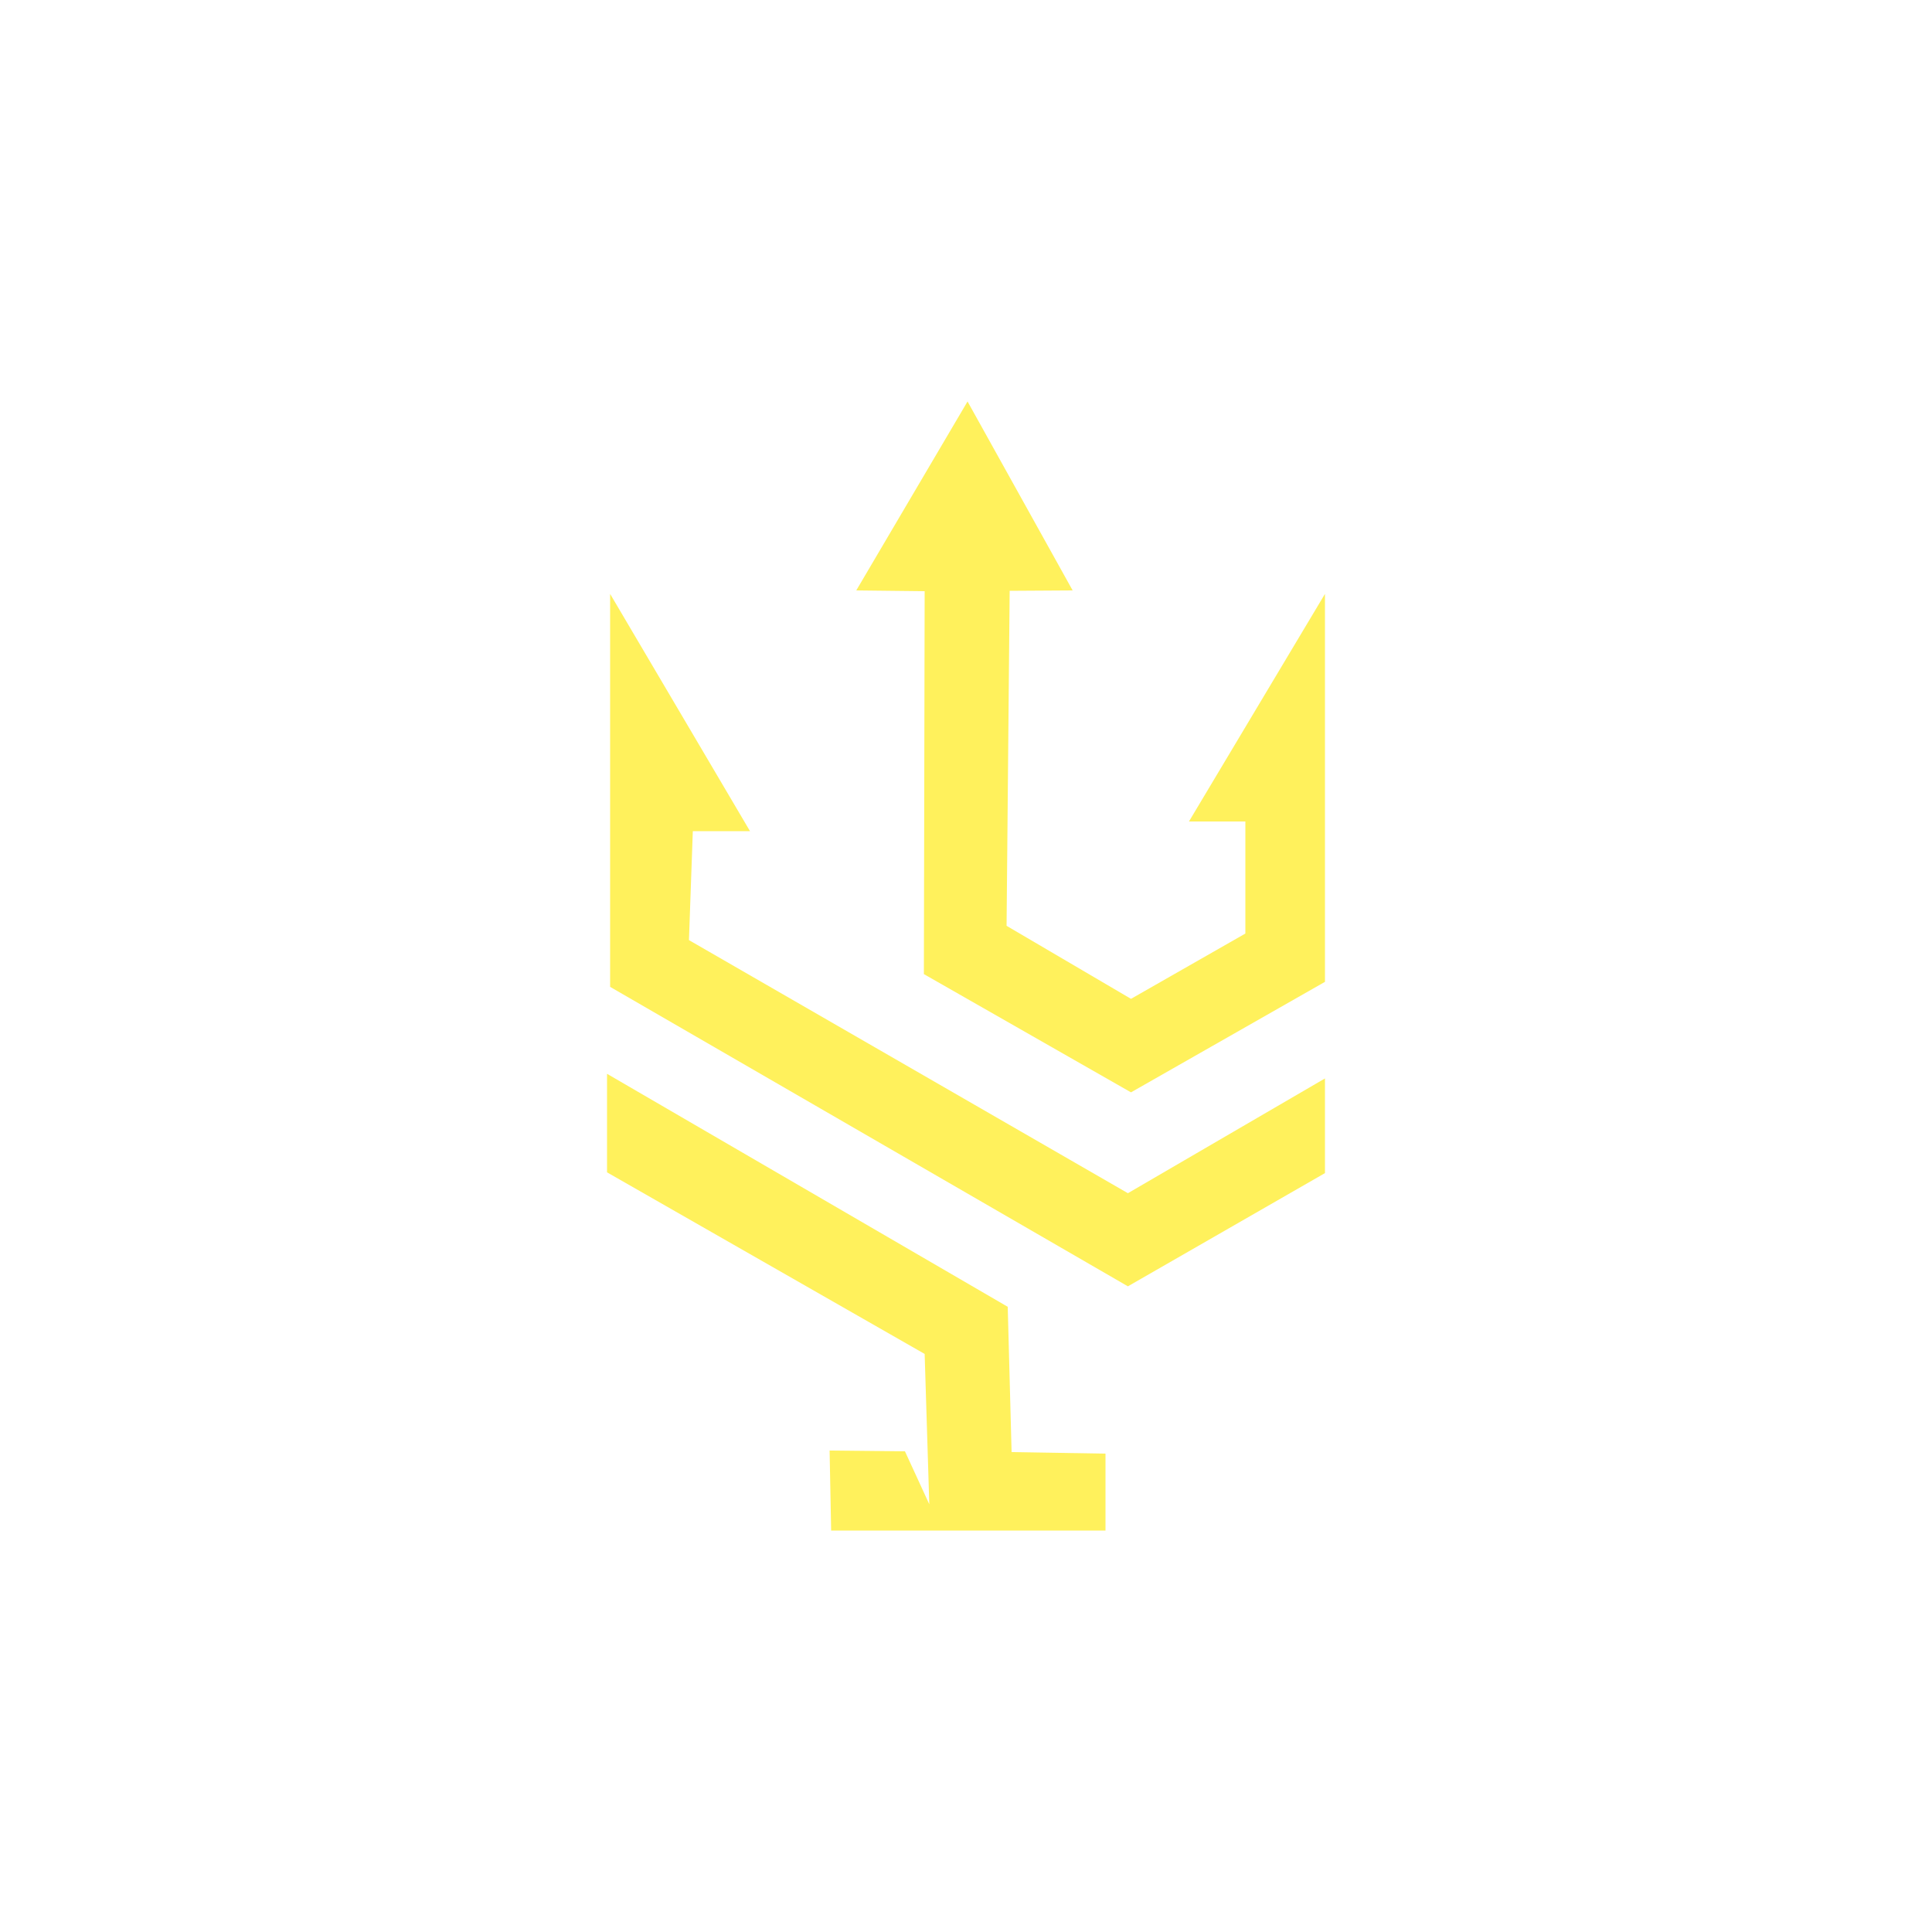
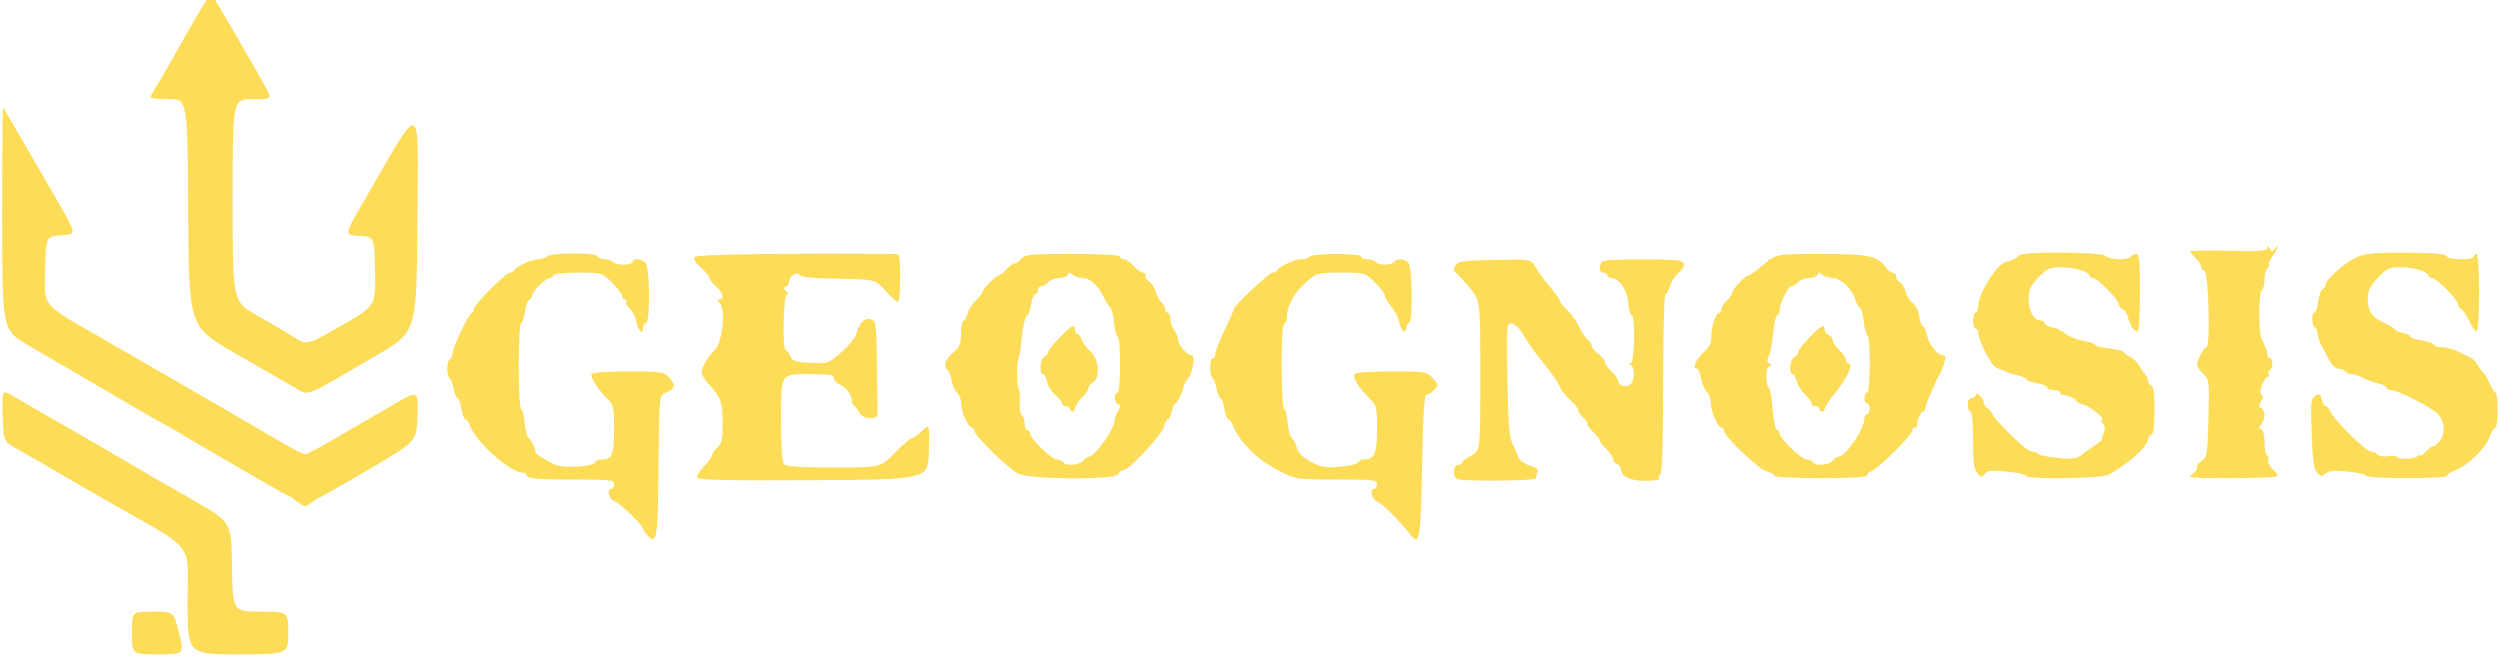
- <svg xmlns="http://www.w3.org/2000/svg" version="1.1" id="Vrstva_2_00000150809641478881332780000003601397164009466516_" x="0px" y="0px" viewBox="0 0 500 500" style="enable-background:new 0 0 500 500;" xml:space="preserve">
-   <style type="text/css">
- 	.st0{fill:#FFF15C;}
- </style>
-   <g>
-     <polygon class="st0" points="157.1,277.9 157.1,303.4 239.3,350.4 240.5,389.3 234.2,375.6 214.7,375.4 215.1,396.1 286.1,396.1    286.1,376.2 261.8,375.8 260.8,338.2  " />
-     <polygon class="st0" points="157.9,153.7 194.1,215.1 179.3,215.1 178.3,243.3 291.9,308.8 342.9,279.1 342.9,303.6 291.9,332.9    157.9,255.4  " />
-     <polygon class="st0" points="221.6,152.8 250.4,103.9 277.6,152.8 261.3,152.9 260.5,239.6 292.7,258.5 322.3,241.6 322.3,212.6    307.7,212.6 342.9,153.7 342.9,254.1 292.7,282.7 239.1,252.1 239.3,153  " />
+ <svg xmlns="http://www.w3.org/2000/svg" width="341.933mm" height="89.694mm" viewBox="0 0 341.933 89.694" version="1.1" id="svg1" xml:space="preserve">
+   <defs id="defs1" />
+   <g id="layer1" transform="translate(34.56597,-92.11814)">
+     <g id="g7" transform="matrix(1.51597,0,0,1.51597,26.96019,-77.90096)" />
+     <g id="g15" transform="translate(-9.221216,-3.073743)">
+       <path style="fill:#fddc58;stroke-width:1.005" d="m -7.298,181.764 c 0,-2.92 0,-2.92 2.854,-2.92 2.854,0 2.854,0 3.582,2.92 0.728,2.92 0.728,2.92 -2.854,2.92 -3.582,0 -3.582,0 -3.582,-2.92 z m 7.609,-4.363 c 0,-8.314 1.288,-6.684 -10.689,-13.523 -1.993,-1.138 -4.194,-2.405 -4.891,-2.815 -2.536,-1.492 -6.019,-3.506 -7.79,-4.504 -1.812,-1.022 -1.812,-1.022 -1.916,-4.559 -0.104,-3.538 -0.104,-3.538 1.449,-2.624 0.854,0.503 2.124,1.241 2.822,1.642 0.697,0.4 3.551,2.037 6.341,3.637 2.79,1.6 6.295,3.643 7.79,4.539 1.495,0.896 2.962,1.748 3.261,1.893 0.299,0.145 2.582,1.452 5.073,2.905 4.529,2.642 4.529,2.642 4.628,8.747 0.099,6.105 0.099,6.105 3.895,6.105 3.796,0 3.796,0 3.796,2.92 0,2.92 0,2.92 -6.884,2.92 -6.884,0 -6.884,0 -6.884,-7.283 z m 62.906,-8.97 c -0.322,-0.324 -0.586,-0.721 -0.586,-0.881 0,-0.479 -3.274,-3.627 -4.02,-3.866 -0.704,-0.225 -0.987,-1.632 -0.328,-1.632 0.199,0 0.362,-0.287 0.362,-0.639 -1.39e-4,-0.582 -0.521,-0.639 -5.858,-0.639 -4.364,0 -5.896,-0.116 -6.008,-0.456 -0.083,-0.251 -0.316,-0.456 -0.519,-0.456 -1.858,0 -6.62,-4.279 -7.414,-6.662 -0.117,-0.351 -0.355,-0.639 -0.529,-0.639 -0.174,0 -0.42,-0.657 -0.548,-1.46 -0.127,-0.803 -0.367,-1.46 -0.531,-1.46 -0.165,0 -0.407,-0.577 -0.538,-1.282 -0.131,-0.705 -0.383,-1.372 -0.56,-1.482 -0.439,-0.274 -0.407,-2.251 0.041,-2.53 0.199,-0.124 0.362,-0.49 0.362,-0.814 0,-0.712 2.185,-5.342 2.602,-5.513 0.163,-0.067 0.296,-0.318 0.296,-0.558 0,-0.554 4.409,-4.978 4.962,-4.978 0.227,0 0.467,-0.123 0.534,-0.274 0.229,-0.519 2.408,-1.551 3.275,-1.551 0.477,0 1.044,-0.177 1.258,-0.393 0.528,-0.532 6.752,-0.542 6.928,-0.01 0.073,0.222 0.518,0.403 0.988,0.403 0.47,0 0.955,0.164 1.078,0.365 0.123,0.201 0.785,0.365 1.471,0.365 0.686,0 1.247,-0.164 1.247,-0.365 0,-0.551 1.301,-0.438 1.79,0.156 0.565,0.686 0.617,7.979 0.058,8.167 -0.219,0.073 -0.398,0.366 -0.398,0.651 0,1.038 -0.698,0.482 -0.925,-0.737 -0.128,-0.69 -0.54,-1.533 -0.914,-1.874 -0.374,-0.341 -0.593,-0.762 -0.486,-0.936 0.107,-0.174 0.021,-0.316 -0.19,-0.316 -0.211,0 -0.384,-0.213 -0.384,-0.473 0,-0.26 -0.618,-1.082 -1.374,-1.825 -1.374,-1.352 -1.374,-1.352 -4.71,-1.352 -1.983,0 -3.336,0.148 -3.336,0.365 0,0.201 -0.195,0.365 -0.433,0.365 -0.579,0 -2.466,1.844 -2.466,2.411 0,0.247 -0.174,0.507 -0.386,0.578 -0.212,0.071 -0.478,0.824 -0.591,1.673 -0.113,0.849 -0.347,1.544 -0.52,1.544 -0.173,0 -0.315,2.628 -0.315,5.84 0,3.212 0.142,5.84 0.316,5.84 0.174,0 0.396,0.839 0.494,1.864 0.098,1.025 0.334,1.97 0.525,2.099 0.338,0.228 0.925,1.405 0.988,1.981 0.032,0.296 1.174,1.019 2.749,1.741 1.074,0.492 5.175,0.22 5.366,-0.357 0.071,-0.216 0.491,-0.392 0.933,-0.392 1.398,0 1.673,-0.679 1.673,-4.138 0,-2.905 -0.089,-3.348 -0.815,-4.051 -1.304,-1.262 -2.498,-3.112 -2.26,-3.5 0.125,-0.204 2.282,-0.357 5.026,-0.357 4.62,0 4.839,0.035 5.633,0.886 0.912,0.978 0.76,1.545 -0.548,2.046 -0.865,0.331 -0.865,0.331 -0.961,10.077 -0.099,10.021 -0.213,10.732 -1.504,9.431 z m 104.431,-0.005 c -1.827,-2.266 -3.868,-4.317 -4.561,-4.582 -0.806,-0.309 -1.181,-1.791 -0.454,-1.791 0.199,0 0.362,-0.287 0.362,-0.639 0,-0.58 -0.505,-0.639 -5.525,-0.639 -5.405,0 -5.573,-0.024 -7.699,-1.089 -3.142,-1.574 -5.683,-4.088 -6.555,-6.485 -0.128,-0.351 -0.375,-0.639 -0.548,-0.639 -0.174,0 -0.42,-0.657 -0.548,-1.46 -0.127,-0.803 -0.367,-1.46 -0.531,-1.46 -0.165,0 -0.407,-0.577 -0.538,-1.282 -0.131,-0.705 -0.383,-1.372 -0.56,-1.482 -0.443,-0.276 -0.407,-2.712 0.041,-2.712 0.199,0 0.362,-0.27 0.362,-0.6 0,-0.33 0.576,-1.806 1.279,-3.28 0.704,-1.474 1.274,-2.765 1.267,-2.869 -0.026,-0.395 4.81,-4.932 5.258,-4.932 0.258,0 0.524,-0.123 0.59,-0.274 0.235,-0.532 2.419,-1.551 3.326,-1.551 0.505,0 1.02,-0.164 1.143,-0.365 0.124,-0.202 1.755,-0.365 3.645,-0.365 2.039,0 3.421,0.147 3.421,0.365 0,0.201 0.398,0.365 0.884,0.365 0.486,0 0.985,0.164 1.108,0.365 0.123,0.201 0.694,0.365 1.268,0.365 0.574,0 1.145,-0.164 1.268,-0.365 0.318,-0.518 1.47,-0.452 1.933,0.11 0.541,0.657 0.634,8.032 0.104,8.211 -0.223,0.075 -0.406,0.369 -0.406,0.653 0,0.992 -0.669,0.508 -0.924,-0.669 -0.141,-0.652 -0.643,-1.651 -1.116,-2.218 -0.472,-0.568 -0.859,-1.232 -0.859,-1.477 0,-0.245 -0.618,-1.054 -1.374,-1.797 -1.374,-1.352 -1.374,-1.352 -4.645,-1.352 -3.209,0 -3.299,0.024 -4.739,1.266 -1.606,1.385 -2.648,3.243 -2.648,4.721 0,0.522 -0.163,0.949 -0.362,0.949 -0.226,0 -0.362,2.19 -0.362,5.84 0,3.212 0.142,5.84 0.316,5.84 0.174,0 0.396,0.839 0.494,1.864 0.098,1.025 0.341,1.97 0.541,2.099 0.2,0.129 0.488,0.638 0.641,1.13 0.339,1.094 0.715,1.464 2.396,2.355 1.049,0.556 1.765,0.652 3.614,0.483 1.269,-0.116 2.365,-0.387 2.436,-0.603 0.071,-0.216 0.454,-0.392 0.85,-0.392 1.399,0 1.756,-0.853 1.756,-4.196 0,-3.076 -0.029,-3.182 -1.178,-4.317 -1.409,-1.392 -2.188,-2.702 -1.893,-3.183 0.12,-0.195 2.344,-0.35 5.022,-0.35 4.653,0 4.834,0.029 5.654,0.909 0.817,0.876 0.824,0.935 0.201,1.628 -0.355,0.396 -0.831,0.685 -1.056,0.643 -0.293,-0.055 -0.461,2.725 -0.591,9.749 -0.184,9.974 -0.339,10.954 -1.507,9.506 z M 15.423,163.872 c -0.503,-0.399 -0.982,-0.725 -1.064,-0.725 -0.082,0 -2.176,-1.173 -4.653,-2.606 -2.477,-1.433 -4.993,-2.888 -5.591,-3.233 -0.598,-0.345 -2.364,-1.389 -3.925,-2.322 -1.561,-0.932 -2.888,-1.695 -2.949,-1.695 -0.096,0 -4.91,-2.796 -18.754,-10.896 -3.526,-2.063 -3.526,-2.063 -3.533,-17.364 -0.004,-8.415 0.051,-15.232 0.121,-15.149 0.07,0.084 1.315,2.205 2.766,4.715 1.451,2.51 2.923,5.056 3.272,5.658 4.307,7.444 4.167,6.918 1.893,7.118 -2.08,0.183 -2.08,0.183 -2.181,4.818 -0.11,5.054 -0.587,4.491 7.891,9.335 3.242,1.853 18.683,10.788 21.921,12.685 4.544,2.663 5.346,3.09 5.797,3.089 0.199,-2.6e-4 1.667,-0.758 3.261,-1.684 1.594,-0.926 3.551,-2.057 4.348,-2.515 0.797,-0.457 2.882,-1.666 4.633,-2.685 3.183,-1.854 3.183,-1.854 3.08,1.645 -0.104,3.499 -0.104,3.499 -6.581,7.291 -3.562,2.086 -6.554,3.792 -6.647,3.792 -0.094,0 -0.625,0.326 -1.18,0.725 -1.008,0.723 -1.012,0.723 -1.925,0 z m 54.619,-3.308 c -0.135,-0.22 0.262,-0.928 0.882,-1.573 0.62,-0.645 1.128,-1.344 1.128,-1.554 0,-0.21 0.326,-0.68 0.725,-1.043 0.6,-0.547 0.725,-1.124 0.725,-3.347 0,-2.822 -0.268,-3.568 -1.902,-5.297 -0.548,-0.58 -0.996,-1.355 -0.996,-1.723 0,-0.552 1.012,-2.215 1.799,-2.957 1.087,-1.024 1.555,-5.601 0.665,-6.497 -0.338,-0.341 -0.338,-0.438 0,-0.438 0.731,0 0.485,-0.919 -0.471,-1.757 -0.498,-0.436 -0.906,-0.961 -0.906,-1.166 0,-0.205 -0.53,-0.852 -1.178,-1.438 -0.843,-0.763 -1.067,-1.179 -0.788,-1.464 0.321,-0.329 12.662,-0.502 27.419,-0.386 0.557,0.004 0.634,0.407 0.634,3.29 0,1.807 -0.144,3.285 -0.32,3.285 -0.176,0 -0.946,-0.698 -1.711,-1.551 -1.391,-1.551 -1.391,-1.551 -6.446,-1.633 -3.494,-0.056 -5.139,-0.218 -5.327,-0.524 -0.328,-0.535 -1.414,0.221 -1.414,0.985 0,0.26 -0.204,0.556 -0.453,0.658 -0.352,0.144 -0.344,0.262 0.039,0.532 0.344,0.243 0.371,0.422 0.091,0.597 -0.455,0.283 -0.575,7.507 -0.125,7.507 0.152,0 0.437,0.37 0.634,0.821 0.312,0.715 0.669,0.835 2.772,0.929 2.381,0.106 2.439,0.086 4.224,-1.46 0.995,-0.862 1.914,-1.978 2.041,-2.48 0.385,-1.515 1.142,-2.285 1.983,-2.016 0.712,0.228 0.755,0.528 0.822,5.691 0.039,2.998 0.08,5.985 0.091,6.637 0.018,1.07 -0.083,1.186 -1.027,1.186 -0.672,0 -1.192,-0.262 -1.449,-0.73 -0.221,-0.402 -0.538,-0.831 -0.705,-0.953 -0.166,-0.123 -0.31,-0.369 -0.318,-0.548 -0.049,-1.045 -0.795,-2.039 -1.825,-2.432 -0.349,-0.133 -0.634,-0.493 -0.634,-0.801 0,-0.465 -0.611,-0.559 -3.623,-0.559 -3.623,0 -3.623,0 -3.623,5.95 0,4.141 0.132,6.083 0.435,6.388 0.305,0.307 2.334,0.438 6.806,0.438 6.371,0 6.371,0 8.339,-2.008 1.082,-1.104 2.128,-2.008 2.323,-2.008 0.195,0 0.818,-0.447 1.385,-0.994 1.03,-0.994 1.03,-0.994 0.926,2.829 -0.104,3.823 -0.104,3.823 -15.751,3.918 -11.057,0.067 -15.719,-0.022 -15.893,-0.305 z m 103.914,0.151 c -0.654,-0.266 -0.576,-1.948 0.091,-1.948 0.299,0 0.543,-0.127 0.543,-0.282 0,-0.155 0.571,-0.592 1.268,-0.97 1.268,-0.688 1.268,-0.688 1.268,-10.982 0,-10.294 0,-10.294 -1.535,-12.08 -0.844,-0.982 -1.7,-1.904 -1.902,-2.049 -0.246,-0.176 -0.235,-0.478 0.034,-0.913 0.347,-0.562 1.065,-0.663 5.329,-0.751 4.928,-0.101 4.928,-0.101 5.574,0.913 0.864,1.356 0.994,1.532 2.27,3.07 0.605,0.729 1.1,1.45 1.1,1.601 0,0.151 0.367,0.633 0.815,1.07 0.902,0.88 1.555,1.823 2.046,2.954 0.178,0.41 0.585,0.964 0.905,1.231 0.32,0.267 0.581,0.673 0.581,0.902 0,0.229 0.408,0.725 0.906,1.102 0.498,0.377 0.906,0.88 0.906,1.118 0,0.238 0.408,0.819 0.906,1.29 0.498,0.472 0.906,1.057 0.906,1.302 0,0.65 1.098,0.968 1.676,0.485 0.622,-0.52 0.654,-2.393 0.045,-2.64 -0.362,-0.147 -0.362,-0.19 0,-0.213 0.53,-0.034 0.666,-6.599 0.137,-6.599 -0.174,0 -0.394,-0.816 -0.489,-1.814 -0.172,-1.801 -1.218,-3.254 -2.365,-3.285 -0.249,-0.007 -0.453,-0.176 -0.453,-0.377 0,-0.201 -0.245,-0.365 -0.543,-0.365 -0.724,0 -0.699,-1.322 0.03,-1.604 0.746,-0.289 9.702,-0.289 10.448,0 0.799,0.309 0.717,0.774 -0.308,1.731 -0.484,0.452 -0.991,1.266 -1.126,1.808 -0.135,0.542 -0.391,0.985 -0.569,0.985 -0.183,0 -0.323,5.302 -0.323,12.207 0,7.875 -0.131,12.288 -0.368,12.436 -0.203,0.126 -0.274,0.382 -0.16,0.569 0.12,0.195 -0.703,0.34 -1.931,0.34 -2.109,0 -3.338,-0.635 -3.338,-1.724 0,-0.214 -0.245,-0.483 -0.543,-0.599 -0.299,-0.116 -0.543,-0.433 -0.543,-0.705 0,-0.272 -0.408,-0.881 -0.906,-1.353 -0.498,-0.472 -0.906,-1.001 -0.906,-1.176 0,-0.175 -0.405,-0.697 -0.9,-1.159 -0.495,-0.462 -0.82,-0.921 -0.722,-1.019 0.098,-0.098 -0.15,-0.477 -0.549,-0.842 -0.4,-0.364 -0.727,-0.847 -0.727,-1.072 0,-0.225 -0.457,-0.816 -1.016,-1.312 -0.559,-0.496 -1.136,-1.149 -1.282,-1.45 -0.592,-1.216 -1.211,-2.138 -2.593,-3.857 -1.403,-1.746 -1.661,-2.112 -3,-4.262 -0.343,-0.551 -0.925,-1.003 -1.294,-1.004 -0.636,-0.002 -0.662,0.396 -0.52,7.754 0.123,6.388 0.257,7.95 0.758,8.852 0.335,0.602 0.61,1.23 0.611,1.395 0.004,0.534 0.978,1.301 1.973,1.552 0.653,0.165 0.905,0.42 0.768,0.778 -0.112,0.293 -0.203,0.683 -0.203,0.868 0,0.344 -9.951,0.43 -10.779,0.093 z m -60.056,-0.752 c -1.351,-0.685 -5.978,-5.206 -5.978,-5.84 0,-0.256 -0.151,-0.466 -0.336,-0.466 -0.506,0 -1.476,-2.167 -1.476,-3.297 0,-0.547 -0.24,-1.195 -0.534,-1.441 -0.294,-0.246 -0.638,-1.007 -0.766,-1.691 -0.128,-0.685 -0.376,-1.335 -0.553,-1.445 -0.642,-0.4 -0.297,-1.489 0.75,-2.364 0.906,-0.757 1.074,-1.163 1.087,-2.629 0.008,-0.954 0.161,-1.734 0.338,-1.734 0.178,0 0.434,-0.443 0.569,-0.985 0.135,-0.542 0.642,-1.355 1.126,-1.808 0.484,-0.452 0.881,-0.944 0.881,-1.094 0,-0.385 1.884,-2.319 2.259,-2.319 0.172,0 0.687,-0.408 1.146,-0.907 0.459,-0.499 0.914,-0.826 1.012,-0.728 0.098,0.098 0.473,-0.151 0.835,-0.553 0.612,-0.681 1.111,-0.732 7.124,-0.732 4.069,0 6.466,0.135 6.466,0.365 0,0.201 0.246,0.365 0.546,0.365 0.3,0 0.9,0.411 1.333,0.913 0.433,0.502 1.012,0.913 1.287,0.913 0.275,0 0.406,0.153 0.291,0.34 -0.115,0.187 0.109,0.564 0.497,0.838 0.388,0.274 0.814,0.935 0.947,1.47 0.133,0.535 0.471,1.164 0.75,1.397 0.279,0.234 0.508,0.651 0.508,0.928 0,0.277 0.163,0.503 0.362,0.503 0.199,0 0.362,0.379 0.362,0.843 0,0.464 0.239,1.162 0.532,1.551 0.293,0.39 0.537,0.996 0.543,1.347 0.013,0.714 1.242,2.099 1.863,2.099 0.54,0 0.068,2.547 -0.614,3.314 -0.282,0.317 -0.513,0.736 -0.513,0.931 0,0.548 -0.876,2.319 -1.149,2.323 -0.134,0.002 -0.35,0.496 -0.482,1.098 -0.131,0.602 -0.371,1.095 -0.533,1.095 -0.162,0 -0.404,0.452 -0.537,1.004 -0.266,1.1 -4.782,5.932 -5.544,5.932 -0.261,0 -0.568,0.246 -0.683,0.548 -0.304,0.799 -12.121,0.729 -13.718,-0.082 z m 8.877,-1.744 c 0.248,-0.301 0.582,-0.548 0.741,-0.548 0.893,0 3.607,-3.822 3.607,-5.079 0,-0.223 0.204,-0.754 0.453,-1.179 0.362,-0.618 0.362,-0.806 0,-0.938 -0.536,-0.196 -0.616,-1.565 -0.091,-1.565 0.219,0 0.362,-1.521 0.362,-3.833 0,-2.108 -0.142,-3.833 -0.316,-3.833 -0.174,0 -0.396,-0.839 -0.494,-1.864 -0.098,-1.025 -0.323,-1.97 -0.5,-2.099 -0.177,-0.129 -0.564,-0.728 -0.86,-1.33 -0.846,-1.723 -1.917,-2.725 -2.921,-2.731 -0.508,-0.003 -1.14,-0.212 -1.404,-0.463 -0.384,-0.365 -0.513,-0.365 -0.646,0 -0.091,0.251 -0.622,0.456 -1.178,0.456 -0.557,0 -1.215,0.246 -1.463,0.548 -0.248,0.301 -0.676,0.548 -0.95,0.548 -0.275,0 -0.499,0.246 -0.499,0.548 0,0.301 -0.161,0.548 -0.358,0.548 -0.197,0 -0.462,0.657 -0.59,1.46 -0.127,0.803 -0.356,1.46 -0.508,1.46 -0.294,0 -0.699,1.884 -0.873,4.058 -0.058,0.726 -0.184,1.465 -0.281,1.643 -0.296,0.543 -0.34,3.777 -0.057,4.239 0.147,0.239 0.224,1.122 0.173,1.963 -0.051,0.841 0.081,1.638 0.294,1.77 0.213,0.133 0.387,0.642 0.387,1.132 0,0.49 0.163,0.891 0.362,0.891 0.199,0 0.362,0.199 0.362,0.442 0,0.685 2.972,3.573 3.677,3.573 0.345,0 0.729,0.164 0.852,0.365 0.343,0.559 2.21,0.434 2.717,-0.183 z m -1.812,-7.118 c 0,-0.201 -0.245,-0.365 -0.543,-0.365 -0.299,0 -0.543,-0.182 -0.543,-0.404 0,-0.222 -0.395,-0.717 -0.878,-1.1 -0.483,-0.383 -0.985,-1.187 -1.116,-1.786 -0.131,-0.6 -0.388,-1.091 -0.571,-1.091 -0.567,0 -0.377,-2.196 0.21,-2.423 0.299,-0.116 0.543,-0.405 0.543,-0.643 0,-0.458 2.926,-3.505 3.365,-3.505 0.142,0 0.258,0.246 0.258,0.548 0,0.301 0.152,0.548 0.338,0.548 0.186,0 0.449,0.352 0.585,0.783 0.136,0.431 0.673,1.153 1.194,1.604 1.166,1.01 1.366,3.643 0.321,4.232 -0.344,0.194 -0.626,0.562 -0.626,0.819 0,0.256 -0.408,0.852 -0.906,1.323 -0.498,0.472 -0.906,1.075 -0.906,1.341 0,0.266 -0.163,0.484 -0.362,0.484 -0.199,0 -0.362,-0.164 -0.362,-0.365 z m 96.379,9.165 c 0,-0.179 -0.448,-0.436 -0.996,-0.57 -1.083,-0.266 -5.888,-4.815 -5.888,-5.574 0,-0.256 -0.151,-0.466 -0.336,-0.466 -0.51,0 -1.476,-2.17 -1.476,-3.315 0,-0.557 -0.255,-1.269 -0.566,-1.583 -0.311,-0.313 -0.659,-1.146 -0.772,-1.851 -0.114,-0.705 -0.348,-1.281 -0.521,-1.281 -0.7,0 -0.246,-1.199 0.828,-2.188 0.87,-0.8 1.133,-1.34 1.103,-2.261 -0.041,-1.261 0.63,-3.217 1.103,-3.217 0.151,0 0.274,-0.221 0.274,-0.491 0,-0.27 0.326,-0.788 0.725,-1.152 0.399,-0.363 0.725,-0.832 0.725,-1.04 0,-0.47 1.829,-2.427 2.267,-2.427 0.176,0 1.094,-0.657 2.039,-1.46 1.719,-1.46 1.719,-1.46 7.89,-1.46 6.525,0 7.69,0.239 8.808,1.808 0.293,0.411 0.741,0.748 0.996,0.748 0.255,0 0.464,0.252 0.464,0.559 0,0.307 0.235,0.65 0.521,0.761 0.287,0.111 0.627,0.688 0.757,1.284 0.13,0.595 0.551,1.279 0.937,1.521 0.399,0.25 0.795,1.029 0.92,1.808 0.12,0.753 0.348,1.369 0.506,1.369 0.158,0 0.399,0.534 0.536,1.186 0.269,1.281 1.47,2.829 2.195,2.829 0.247,0 0.406,0.205 0.354,0.456 -0.154,0.743 -0.594,1.877 -0.957,2.464 -0.186,0.301 -0.436,0.794 -0.556,1.095 -0.12,0.301 -0.445,1.065 -0.722,1.698 -0.278,0.633 -0.505,1.331 -0.505,1.551 0,0.221 -0.144,0.401 -0.32,0.401 -0.311,0 -0.885,1.365 -0.806,1.916 0.021,0.151 -0.124,0.274 -0.323,0.274 -0.199,0 -0.362,0.21 -0.362,0.466 0,0.57 -4.643,5.187 -5.525,5.495 -0.349,0.122 -0.634,0.391 -0.634,0.598 0,0.244 -2.226,0.376 -6.341,0.376 -3.487,0 -6.341,-0.146 -6.341,-0.325 z m 7.971,-2.047 c 0.248,-0.301 0.6,-0.548 0.781,-0.548 0.974,0 3.567,-3.821 3.567,-5.257 0,-0.321 0.163,-0.584 0.362,-0.584 0.199,0 0.362,-0.329 0.362,-0.73 0,-0.402 -0.163,-0.73 -0.362,-0.73 -0.199,0 -0.362,-0.329 -0.362,-0.73 0,-0.402 0.163,-0.73 0.362,-0.73 0.45,0 0.496,-7.539 0.048,-7.818 -0.173,-0.108 -0.4,-0.959 -0.504,-1.892 -0.104,-0.933 -0.349,-1.799 -0.543,-1.925 -0.194,-0.126 -0.475,-0.639 -0.624,-1.141 -0.419,-1.412 -2.011,-2.92 -3.083,-2.92 -0.521,0 -1.163,-0.205 -1.427,-0.456 -0.384,-0.365 -0.513,-0.365 -0.646,0 -0.091,0.251 -0.622,0.456 -1.178,0.456 -0.557,0 -1.215,0.246 -1.463,0.548 -0.248,0.301 -0.635,0.552 -0.86,0.557 -0.503,0.011 -1.677,2.315 -1.677,3.291 0,0.393 -0.15,0.715 -0.333,0.715 -0.183,0 -0.436,1.109 -0.561,2.464 -0.125,1.355 -0.398,2.773 -0.606,3.152 -0.281,0.51 -0.253,0.768 0.108,0.998 0.362,0.231 0.37,0.312 0.033,0.316 -0.286,0.003 -0.453,0.544 -0.453,1.466 0,0.803 0.14,1.46 0.31,1.46 0.171,0 0.405,1.27 0.522,2.822 0.117,1.552 0.385,2.88 0.596,2.951 0.211,0.071 0.384,0.314 0.384,0.541 0,0.662 2.99,3.542 3.677,3.542 0.345,0 0.729,0.164 0.852,0.365 0.343,0.559 2.21,0.434 2.717,-0.183 z m -1.812,-7.118 c 0,-0.201 -0.245,-0.365 -0.543,-0.365 -0.299,0 -0.543,-0.172 -0.543,-0.382 0,-0.21 -0.396,-0.753 -0.881,-1.205 -0.484,-0.452 -0.991,-1.266 -1.126,-1.808 -0.135,-0.542 -0.391,-0.985 -0.569,-0.985 -0.557,0 -0.357,-2.099 0.22,-2.322 0.299,-0.116 0.543,-0.427 0.543,-0.693 0,-0.494 2.898,-3.555 3.365,-3.555 0.142,0 0.258,0.229 0.258,0.508 0,0.28 0.245,0.603 0.543,0.719 0.299,0.116 0.543,0.433 0.543,0.705 0,0.272 0.408,0.881 0.906,1.353 0.498,0.472 0.906,1.075 0.906,1.341 0,0.266 0.149,0.484 0.33,0.484 0.77,0 -0.126,1.997 -1.831,4.081 -0.769,0.939 -1.397,1.884 -1.397,2.099 0,0.215 -0.163,0.391 -0.362,0.391 -0.199,0 -0.362,-0.164 -0.362,-0.365 z m 21.612,8.82 c -0.475,-0.529 -0.597,-1.455 -0.597,-4.559 0,-2.354 -0.143,-3.895 -0.362,-3.895 -0.199,0 -0.362,-0.411 -0.362,-0.913 0,-0.568 0.205,-0.913 0.543,-0.913 0.299,0 0.543,-0.184 0.543,-0.41 0,-0.283 0.168,-0.269 0.543,0.045 0.299,0.25 0.543,0.673 0.543,0.939 0,0.267 0.221,0.616 0.49,0.777 0.27,0.161 0.555,0.484 0.634,0.719 0.293,0.872 4.755,5.23 5.355,5.23 0.342,0 0.777,0.15 0.966,0.332 0.189,0.183 1.427,0.433 2.751,0.557 2.148,0.201 2.518,0.135 3.445,-0.606 0.571,-0.457 1.363,-1.013 1.76,-1.236 0.397,-0.223 0.736,-0.551 0.753,-0.73 0.017,-0.179 0.158,-0.615 0.312,-0.969 0.166,-0.38 0.098,-0.866 -0.166,-1.186 -0.246,-0.299 -0.307,-0.543 -0.135,-0.543 0.624,0 -1.634,-1.801 -2.547,-2.032 -0.516,-0.13 -0.938,-0.364 -0.938,-0.52 0,-0.283 -1.389,-0.847 -1.902,-0.773 -0.149,0.022 -0.272,-0.125 -0.272,-0.326 0,-0.201 -0.408,-0.365 -0.906,-0.365 -0.498,0 -0.906,-0.162 -0.906,-0.361 0,-0.198 -0.652,-0.466 -1.449,-0.594 -0.797,-0.128 -1.449,-0.364 -1.449,-0.523 0,-0.159 -0.525,-0.405 -1.166,-0.547 -0.641,-0.142 -1.416,-0.389 -1.721,-0.55 -0.305,-0.161 -0.841,-0.381 -1.189,-0.49 -0.642,-0.2 -2.446,-3.711 -2.446,-4.76 0,-0.314 -0.163,-0.571 -0.362,-0.571 -0.199,0 -0.362,-0.493 -0.362,-1.095 0,-0.602 0.163,-1.095 0.362,-1.095 0.199,0 0.362,-0.454 0.362,-1.009 0,-1.678 2.707,-5.853 3.881,-5.987 0.629,-0.071 1.387,-0.455 1.632,-0.825 0.379,-0.573 11.373,-0.499 11.949,0.08 0.528,0.532 3.058,0.588 3.372,0.075 0.123,-0.201 0.459,-0.365 0.746,-0.365 0.431,0 0.522,0.928 0.522,5.293 0,2.911 -0.143,5.293 -0.318,5.293 -0.484,0 -1.046,-0.807 -1.316,-1.892 -0.134,-0.536 -0.473,-1.064 -0.754,-1.173 -0.281,-0.109 -0.511,-0.402 -0.511,-0.651 0,-0.606 -2.923,-3.584 -3.518,-3.584 -0.257,0 -0.469,-0.123 -0.471,-0.274 -0.006,-0.56 -2.012,-1.186 -3.8,-1.186 -1.661,0 -1.982,0.14 -3.189,1.384 -1.15,1.186 -1.342,1.622 -1.342,3.046 0,1.648 0.745,2.87 1.75,2.87 0.233,0 0.424,0.145 0.424,0.322 0,0.177 0.367,0.419 0.815,0.537 0.448,0.118 0.897,0.237 0.996,0.265 0.1,0.028 0.606,0.355 1.125,0.728 0.519,0.372 1.62,0.786 2.446,0.919 0.826,0.133 1.502,0.366 1.502,0.518 0,0.152 0.897,0.389 1.993,0.527 1.096,0.138 1.993,0.364 1.993,0.503 0,0.139 0.354,0.414 0.786,0.613 0.432,0.198 0.962,0.682 1.178,1.075 0.216,0.393 0.596,0.939 0.845,1.212 0.249,0.274 0.453,0.719 0.453,0.989 0,0.27 0.204,0.559 0.453,0.643 0.317,0.106 0.453,1.121 0.453,3.377 0,2.255 -0.136,3.27 -0.453,3.376 -0.249,0.084 -0.453,0.373 -0.453,0.643 0,0.94 -2.745,3.4 -5.386,4.826 -0.989,0.534 -11.281,0.666 -11.281,0.145 0,-0.175 -1.175,-0.434 -2.61,-0.577 -2.159,-0.214 -2.682,-0.16 -3.027,0.314 -0.375,0.516 -0.476,0.507 -1.013,-0.091 z m 29.402,0.098 c 0.446,-0.315 0.724,-0.714 0.618,-0.888 -0.106,-0.173 0.174,-0.574 0.623,-0.891 0.771,-0.544 0.824,-0.87 0.952,-5.846 0.133,-5.169 0.119,-5.286 -0.734,-6.111 -0.478,-0.463 -0.849,-1.005 -0.825,-1.206 0.108,-0.882 0.907,-2.373 1.271,-2.373 0.6,0 0.315,-10.293 -0.29,-10.495 -0.249,-0.083 -0.453,-0.359 -0.453,-0.612 0,-0.253 -0.326,-0.758 -0.725,-1.121 -0.399,-0.363 -0.725,-0.758 -0.725,-0.878 -2.8e-4,-0.119 2.364,-0.164 5.254,-0.099 4.175,0.094 5.255,0.019 5.26,-0.365 0.004,-0.359 0.098,-0.342 0.362,0.064 0.317,0.487 0.396,0.487 0.714,0 0.196,-0.301 0.359,-0.409 0.362,-0.239 0.003,0.17 -0.332,0.786 -0.744,1.369 -0.412,0.583 -0.624,1.06 -0.471,1.06 0.153,0 0.083,0.197 -0.156,0.438 -0.239,0.241 -0.435,0.97 -0.435,1.621 0,0.651 -0.163,1.285 -0.362,1.409 -0.456,0.284 -0.478,5.814 -0.026,6.667 0.489,0.923 0.875,2.053 0.809,2.368 -0.032,0.151 0.106,0.274 0.305,0.274 0.475,0 0.47,1.35 -0.006,1.646 -0.203,0.126 -0.274,0.382 -0.16,0.569 0.115,0.187 0.076,0.34 -0.087,0.34 -0.52,0 -1.372,2.314 -0.909,2.469 0.301,0.101 0.293,0.339 -0.029,0.89 -0.347,0.593 -0.345,0.786 0.013,0.917 0.249,0.091 0.453,0.529 0.453,0.974 0,0.445 -0.204,1.027 -0.453,1.293 -0.362,0.387 -0.362,0.517 0,0.651 0.268,0.099 0.453,0.818 0.453,1.758 0,0.875 0.156,1.688 0.347,1.806 0.191,0.119 0.266,0.426 0.168,0.683 -0.098,0.257 0.154,0.77 0.559,1.14 0.406,0.37 0.737,0.811 0.737,0.981 0,0.17 -2.808,0.308 -6.24,0.308 -5.771,0 -6.179,-0.043 -5.429,-0.573 z m 17.063,-0.164 c -0.455,-0.485 -0.622,-1.675 -0.754,-5.369 -0.154,-4.297 -0.108,-4.785 0.487,-5.16 0.558,-0.351 0.691,-0.276 0.884,0.498 0.125,0.501 0.378,0.911 0.561,0.911 0.184,0 0.433,0.287 0.554,0.639 0.353,1.026 4.932,5.567 5.614,5.567 0.342,0 0.733,0.18 0.868,0.4 0.135,0.22 0.797,0.335 1.471,0.256 0.674,-0.079 1.225,-0.038 1.225,0.092 0,0.398 2.304,0.328 2.797,-0.085 0.255,-0.213 0.464,-0.26 0.464,-0.105 0,0.156 0.304,-0.071 0.677,-0.503 0.372,-0.432 0.858,-0.786 1.079,-0.786 0.221,0 0.665,-0.404 0.986,-0.898 0.685,-1.053 0.446,-2.742 -0.511,-3.614 -0.971,-0.886 -5.46,-3.154 -6.242,-3.154 -0.384,0 -0.698,-0.151 -0.698,-0.336 0,-0.185 -0.5,-0.447 -1.111,-0.582 -0.611,-0.135 -1.549,-0.476 -2.083,-0.757 -0.535,-0.281 -1.248,-0.512 -1.585,-0.513 -0.337,-0.001 -0.713,-0.167 -0.837,-0.367 -0.123,-0.201 -0.528,-0.365 -0.901,-0.365 -0.372,0 -0.911,-0.452 -1.197,-1.004 -0.286,-0.552 -0.786,-1.497 -1.111,-2.099 -0.325,-0.602 -0.592,-1.373 -0.593,-1.712 -0.001,-0.339 -0.165,-0.719 -0.365,-0.843 -0.444,-0.276 -0.485,-2.008 -0.048,-2.008 0.173,0 0.407,-0.695 0.52,-1.544 0.113,-0.849 0.379,-1.602 0.591,-1.673 0.212,-0.071 0.386,-0.329 0.386,-0.573 0,-0.688 2.557,-2.985 4.167,-3.742 1.221,-0.574 2.302,-0.678 6.862,-0.657 3.826,0.017 5.455,0.151 5.556,0.456 0.175,0.528 3.706,0.592 3.706,0.067 0,-0.201 0.163,-0.365 0.362,-0.365 0.225,0 0.362,2.008 0.362,5.293 0,3.112 -0.142,5.293 -0.345,5.293 -0.19,0 -0.63,-0.616 -0.977,-1.369 -0.347,-0.753 -0.844,-1.5 -1.104,-1.661 -0.26,-0.161 -0.472,-0.483 -0.472,-0.716 0,-0.584 -2.94,-3.555 -3.518,-3.555 -0.257,0 -0.469,-0.123 -0.471,-0.274 -0.006,-0.558 -2.01,-1.186 -3.783,-1.186 -1.665,5.4e-4 -1.953,0.132 -3.189,1.455 -1.109,1.188 -1.359,1.727 -1.359,2.935 0,1.664 0.636,2.524 2.446,3.308 0.648,0.281 1.178,0.621 1.178,0.757 0,0.136 0.489,0.355 1.087,0.487 0.598,0.132 1.087,0.373 1.087,0.535 0,0.162 0.734,0.405 1.63,0.541 0.897,0.135 1.63,0.401 1.63,0.589 0,0.188 0.505,0.343 1.122,0.343 0.617,0 1.636,0.27 2.265,0.599 0.629,0.33 1.377,0.71 1.662,0.846 0.286,0.135 0.693,0.56 0.906,0.944 0.213,0.383 0.569,0.865 0.792,1.071 0.223,0.205 0.629,0.907 0.904,1.56 0.274,0.652 0.622,1.186 0.772,1.186 0.151,0 0.274,1.068 0.274,2.373 0,1.305 -0.133,2.373 -0.295,2.373 -0.162,0 -0.517,0.571 -0.789,1.269 -0.711,1.826 -3.095,4.037 -5.167,4.791 -0.349,0.127 -0.634,0.376 -0.634,0.553 0,0.421 -10.766,0.422 -11.025,5e-4 -0.109,-0.177 -1.272,-0.438 -2.585,-0.58 -1.835,-0.198 -2.528,-0.137 -2.994,0.265 -0.53,0.456 -0.681,0.444 -1.191,-0.1 z m -276.615,-11.657 c -0.986,-0.552 -4.645,-2.655 -8.133,-4.672 -6.341,-3.669 -6.341,-3.669 -6.435,-19.218 -0.094,-15.549 -0.094,-15.549 -2.627,-15.549 -1.393,0 -2.532,-0.104 -2.532,-0.231 0,-0.127 0.367,-0.825 0.815,-1.551 0.959,-1.555 1.091,-1.786 4.602,-8.023 1.485,-2.638 2.813,-4.673 2.952,-4.522 0.26,0.281 5.619,9.49 7.329,12.594 0.955,1.734 0.955,1.734 -1.755,1.734 -2.71,0 -2.71,0 -2.71,13.848 0,13.848 0,13.848 3.352,15.734 1.843,1.038 4.128,2.381 5.078,2.985 1.726,1.098 1.726,1.098 6.431,-1.59 4.705,-2.688 4.705,-2.688 4.615,-7.433 -0.091,-4.745 -0.091,-4.745 -2.151,-4.854 -2.06,-0.109 -2.06,-0.109 0.418,-4.38 8.447,-14.559 7.624,-14.804 7.527,2.244 -0.088,15.276 -0.088,15.276 -5.522,18.446 -10.397,6.064 -9.197,5.591 -11.252,4.44 z" id="path15" />
+     </g>
  </g>
</svg>
